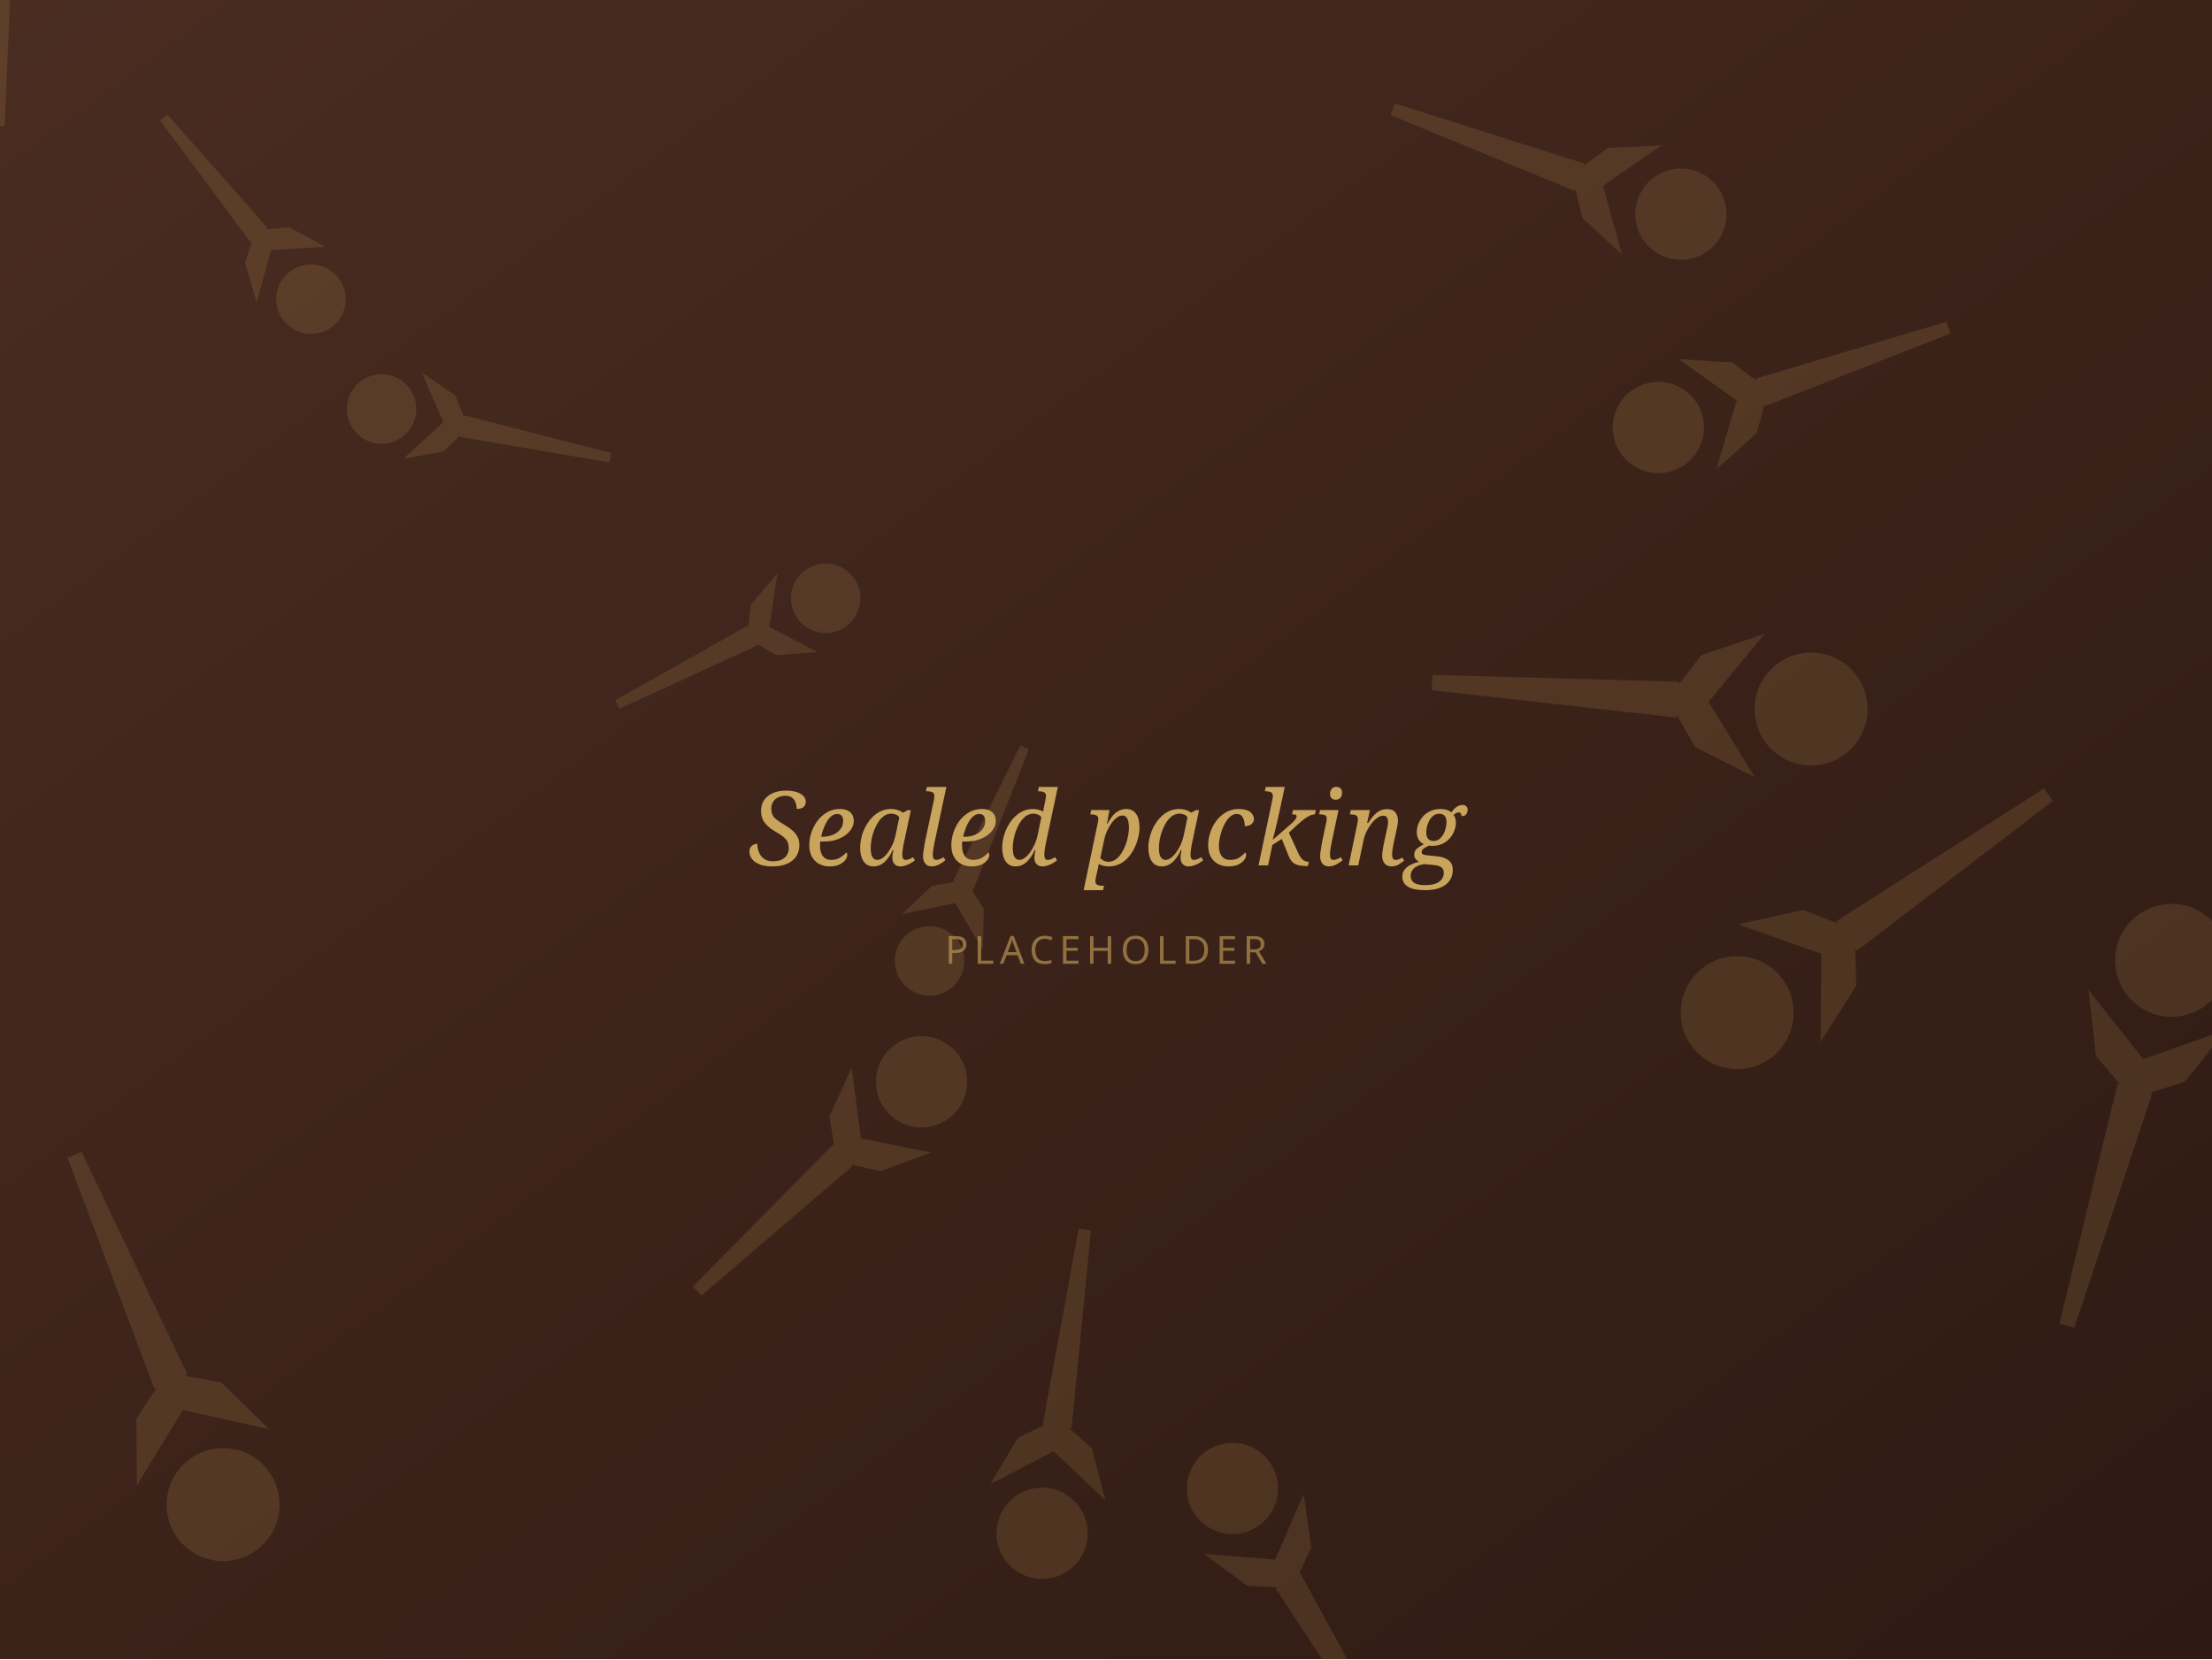
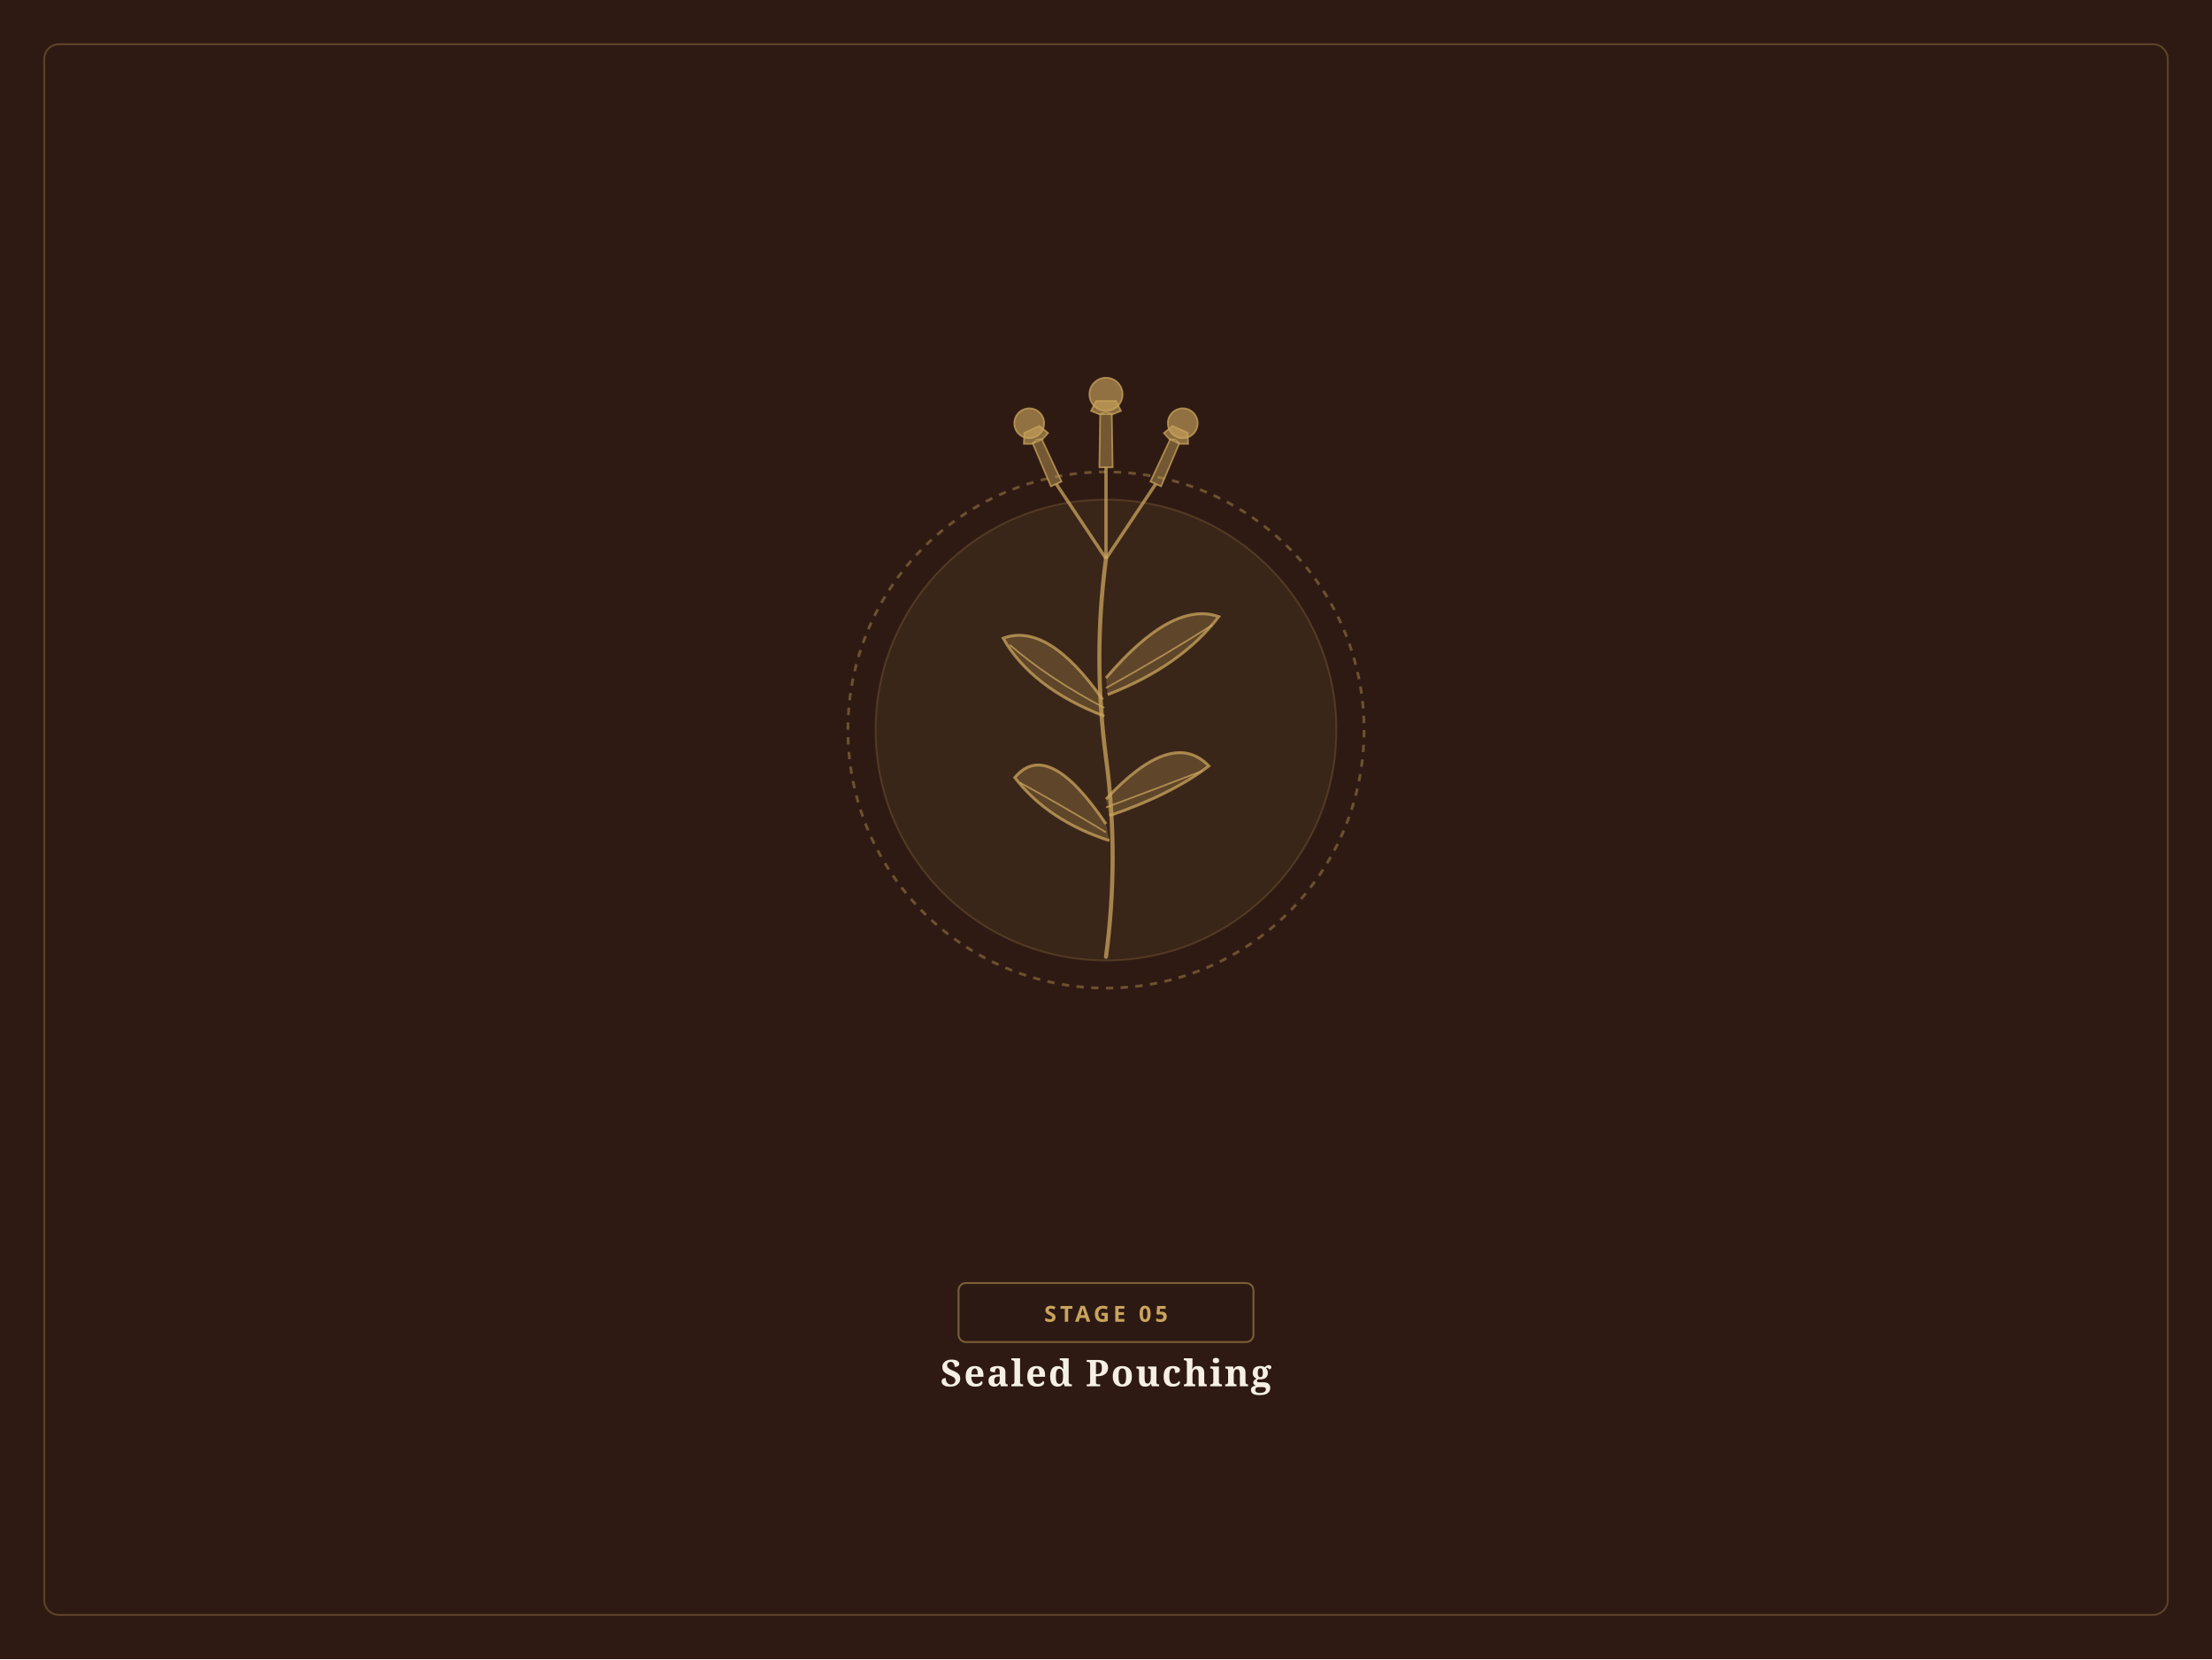
<svg xmlns="http://www.w3.org/2000/svg" width="1200" height="900" viewBox="0 0 1200 900">
  <defs>
-     <linearGradient id="g" x1="0" y1="0" x2="1" y2="1">
-       <stop offset="0" stop-color="#4A2C21" />
-       <stop offset="1" stop-color="#2E1A13" />
+     <linearGradient id="pBg" x1="0" y1="0" x2="0" y2="1">
+       <stop offset="0%" stop-color="#2E1A13" />
+       <stop offset="100%" stop-color="#2E1A13" />
    </linearGradient>
  </defs>
-   <rect width="1200" height="900" fill="url(#g)" />
-   <g transform="translate(0 0) rotate(0) scale(1.714286)" fill="#C9A45C" opacity="0.16">
-     <circle cx="0" cy="-34" r="11" />
-     <path d="M-14 -24 L0 -14 L14 -24 L9 -12 L0 -6 L-9 -12 Z" />
-     <path d="M-3.5 -8 L3.5 -8 L1.5 40 L-1.5 40 Z" />
+   <rect width="1200" height="900" fill="url(#pBg)" />
+   <rect x="24" y="24" width="1152" height="852" rx="8" fill="none" stroke="#C9A45C" stroke-opacity="0.3" stroke-width="1" />
+   <g transform="translate(600, 396)">
+     <circle cx="0" cy="0" r="140" fill="none" stroke="#C9A45C" stroke-opacity="0.4" stroke-width="1.5" stroke-dasharray="4,4" />
+     <circle cx="0" cy="0" r="125" fill="#C9A45C" fill-opacity="0.08" stroke="#C9A45C" stroke-opacity="0.2" />
+     <g transform="translate(0 15) rotate(0) scale(0.9)" stroke="#C9A45C" stroke-opacity="0.75" fill="none">
+       <path d="M 0 120 Q 8 60 0 0 Q -8 -60 0 -120" stroke-width="2.5" stroke-linecap="round" />
+       <path d="M 2 50 Q -35 38 -55 12 Q -35 -12 0 40" stroke-width="1.75" fill="#C9A45C" fill-opacity="0.262" />
+       <path d="M 0 45 Q -28 28 -52 15" stroke-width="1" />
+       <path d="M 2 35 Q 40 22 62 5 Q 40 -18 0 25" stroke-width="1.75" fill="#C9A45C" fill-opacity="0.262" />
+       <path d="M 0 30 Q 32 18 58 8" stroke-width="1" />
+       <path d="M -1 -25 Q -45 -42 -62 -72 Q -35 -82 -2 -35" stroke-width="1.75" fill="#C9A45C" fill-opacity="0.262" />
+       <path d="M -1 -30 Q -35 -48 -58 -68" stroke-width="1" />
+       <path d="M 1 -38 Q 45 -55 68 -85 Q 40 -95 0 -48" stroke-width="1.75" fill="#C9A45C" fill-opacity="0.262" />
+       <path d="M 0 -42 Q 36 -62 64 -80" stroke-width="1" />
+       <path d="M 0 -120 L -30 -165" stroke-width="2" />
+       <path d="M 0 -120 L 0 -175" stroke-width="2" />
+       <path d="M 0 -120 L 30 -165" stroke-width="2" />
+       <g transform="translate(-30, -165) rotate(-24)">
+         <path d="M -3.5 0 L 3.5 0 L 3 -28 L -3 -28 Z" fill="#C9A45C" fill-opacity="0.45" stroke-width="1" />
+         <path d="M -8 -30 L -3.5 -28 L 0 -29 L 3.5 -28 L 8 -30 L 5 -36 L -5 -36 Z" fill="#C9A45C" fill-opacity="0.6" />
+         <circle cx="0" cy="-40" r="9" fill="#C9A45C" fill-opacity="0.637" stroke-width="1" />
+       </g>
+       <g transform="translate(0, -175)">
+         <path d="M -4 0 L 4 0 L 3.5 -32 L -3.5 -32 Z" fill="#C9A45C" fill-opacity="0.45" stroke-width="1" />
+         <path d="M -9 -34 L -4 -32 L 0 -33 L 4 -32 L 9 -34 L 6 -40 L -6 -40 Z" fill="#C9A45C" fill-opacity="0.6" />
+         <circle cx="0" cy="-44" r="10" fill="#C9A45C" fill-opacity="0.637" stroke-width="1" />
+       </g>
+       <g transform="translate(30, -165) rotate(24)">
+         <path d="M -3.5 0 L 3.5 0 L 3 -28 L -3 -28 Z" fill="#C9A45C" fill-opacity="0.45" stroke-width="1" />
+         <path d="M -8 -30 L -3.5 -28 L 0 -29 L 3.5 -28 L 8 -30 L 5 -36 L -5 -36 Z" fill="#C9A45C" fill-opacity="0.6" />
+         <circle cx="0" cy="-40" r="9" fill="#C9A45C" fill-opacity="0.637" stroke-width="1" />
+       </g>
+     </g>
  </g>
-   <g transform="translate(444 639) rotate(47) scale(2.25)" fill="#C9A45C" opacity="0.16">
-     <circle cx="0" cy="-34" r="11" />
-     <path d="M-14 -24 L0 -14 L14 -24 L9 -12 L0 -6 L-9 -12 Z" />
-     <path d="M-3.5 -8 L3.5 -8 L1.5 40 L-1.5 40 Z" />
+   <g transform="translate(600, 720)">
+     <rect x="-80" y="-24" width="160" height="32" rx="4" fill="#2E1A13" fill-opacity="0.8" stroke="#C9A45C" stroke-opacity="0.5" stroke-width="1" />
+     <text x="0" y="-3" text-anchor="middle" fill="#C9A45C" font-family="sans-serif" font-size="12" font-weight="600" letter-spacing="2">STAGE 05</text>
+     <text x="0" y="32" text-anchor="middle" fill="#F6F0E4" font-family="Georgia, serif" font-size="20" font-weight="600" letter-spacing="1">Sealed Pouching</text>
  </g>
-   <g transform="translate(888 378) rotate(94) scale(2.785714)" fill="#C9A45C" opacity="0.16">
-     <circle cx="0" cy="-34" r="11" />
-     <path d="M-14 -24 L0 -14 L14 -24 L9 -12 L0 -6 L-9 -12 Z" />
-     <path d="M-3.5 -8 L3.5 -8 L1.5 40 L-1.5 40 Z" />
-   </g>
-   <g transform="translate(132 117) rotate(141) scale(1.714286)" fill="#C9A45C" opacity="0.16">
-     <circle cx="0" cy="-34" r="11" />
-     <path d="M-14 -24 L0 -14 L14 -24 L9 -12 L0 -6 L-9 -12 Z" />
-     <path d="M-3.5 -8 L3.5 -8 L1.5 40 L-1.5 40 Z" />
-   </g>
-   <g transform="translate(576 756) rotate(188) scale(2.25)" fill="#C9A45C" opacity="0.16">
-     <circle cx="0" cy="-34" r="11" />
-     <path d="M-14 -24 L0 -14 L14 -24 L9 -12 L0 -6 L-9 -12 Z" />
-     <path d="M-3.5 -8 L3.5 -8 L1.5 40 L-1.5 40 Z" />
-   </g>
-   <g transform="translate(1020 495) rotate(235) scale(2.785714)" fill="#C9A45C" opacity="0.16">
-     <circle cx="0" cy="-34" r="11" />
-     <path d="M-14 -24 L0 -14 L14 -24 L9 -12 L0 -6 L-9 -12 Z" />
-     <path d="M-3.5 -8 L3.5 -8 L1.5 40 L-1.5 40 Z" />
-   </g>
-   <g transform="translate(264 234) rotate(282) scale(1.714286)" fill="#C9A45C" opacity="0.16">
-     <circle cx="0" cy="-34" r="11" />
-     <path d="M-14 -24 L0 -14 L14 -24 L9 -12 L0 -6 L-9 -12 Z" />
-     <path d="M-3.5 -8 L3.5 -8 L1.5 40 L-1.5 40 Z" />
-   </g>
-   <g transform="translate(708 873) rotate(329) scale(2.25)" fill="#C9A45C" opacity="0.16">
-     <circle cx="0" cy="-34" r="11" />
-     <path d="M-14 -24 L0 -14 L14 -24 L9 -12 L0 -6 L-9 -12 Z" />
-     <path d="M-3.5 -8 L3.5 -8 L1.5 40 L-1.5 40 Z" />
-   </g>
-   <g transform="translate(1152 612) rotate(16) scale(2.785714)" fill="#C9A45C" opacity="0.16">
-     <circle cx="0" cy="-34" r="11" />
-     <path d="M-14 -24 L0 -14 L14 -24 L9 -12 L0 -6 L-9 -12 Z" />
-     <path d="M-3.5 -8 L3.5 -8 L1.5 40 L-1.5 40 Z" />
-   </g>
-   <g transform="translate(396 351) rotate(63) scale(1.714286)" fill="#C9A45C" opacity="0.16">
-     <circle cx="0" cy="-34" r="11" />
-     <path d="M-14 -24 L0 -14 L14 -24 L9 -12 L0 -6 L-9 -12 Z" />
-     <path d="M-3.5 -8 L3.5 -8 L1.5 40 L-1.5 40 Z" />
-   </g>
-   <g transform="translate(840 90) rotate(110) scale(2.25)" fill="#C9A45C" opacity="0.16">
-     <circle cx="0" cy="-34" r="11" />
-     <path d="M-14 -24 L0 -14 L14 -24 L9 -12 L0 -6 L-9 -12 Z" />
-     <path d="M-3.5 -8 L3.5 -8 L1.5 40 L-1.5 40 Z" />
-   </g>
-   <g transform="translate(84 729) rotate(157) scale(2.785714)" fill="#C9A45C" opacity="0.16">
-     <circle cx="0" cy="-34" r="11" />
-     <path d="M-14 -24 L0 -14 L14 -24 L9 -12 L0 -6 L-9 -12 Z" />
-     <path d="M-3.5 -8 L3.5 -8 L1.5 40 L-1.5 40 Z" />
-   </g>
-   <g transform="translate(528 468) rotate(204) scale(1.714286)" fill="#C9A45C" opacity="0.16">
-     <circle cx="0" cy="-34" r="11" />
-     <path d="M-14 -24 L0 -14 L14 -24 L9 -12 L0 -6 L-9 -12 Z" />
-     <path d="M-3.5 -8 L3.5 -8 L1.5 40 L-1.5 40 Z" />
-   </g>
-   <g transform="translate(972 207) rotate(251) scale(2.25)" fill="#C9A45C" opacity="0.16">
-     <circle cx="0" cy="-34" r="11" />
-     <path d="M-14 -24 L0 -14 L14 -24 L9 -12 L0 -6 L-9 -12 Z" />
-     <path d="M-3.5 -8 L3.5 -8 L1.5 40 L-1.5 40 Z" />
-   </g>
-   <text x="50%" y="50%" text-anchor="middle" dominant-baseline="middle" fill="#C9A45C" font-family="Georgia, serif" font-size="56" font-style="italic">Sealed packing</text>
-   <text x="50%" y="522.8" text-anchor="middle" fill="#C9A45C" fill-opacity="0.6" font-family="system-ui, sans-serif" font-size="21" letter-spacing="3">PLACEHOLDER</text>
</svg>
